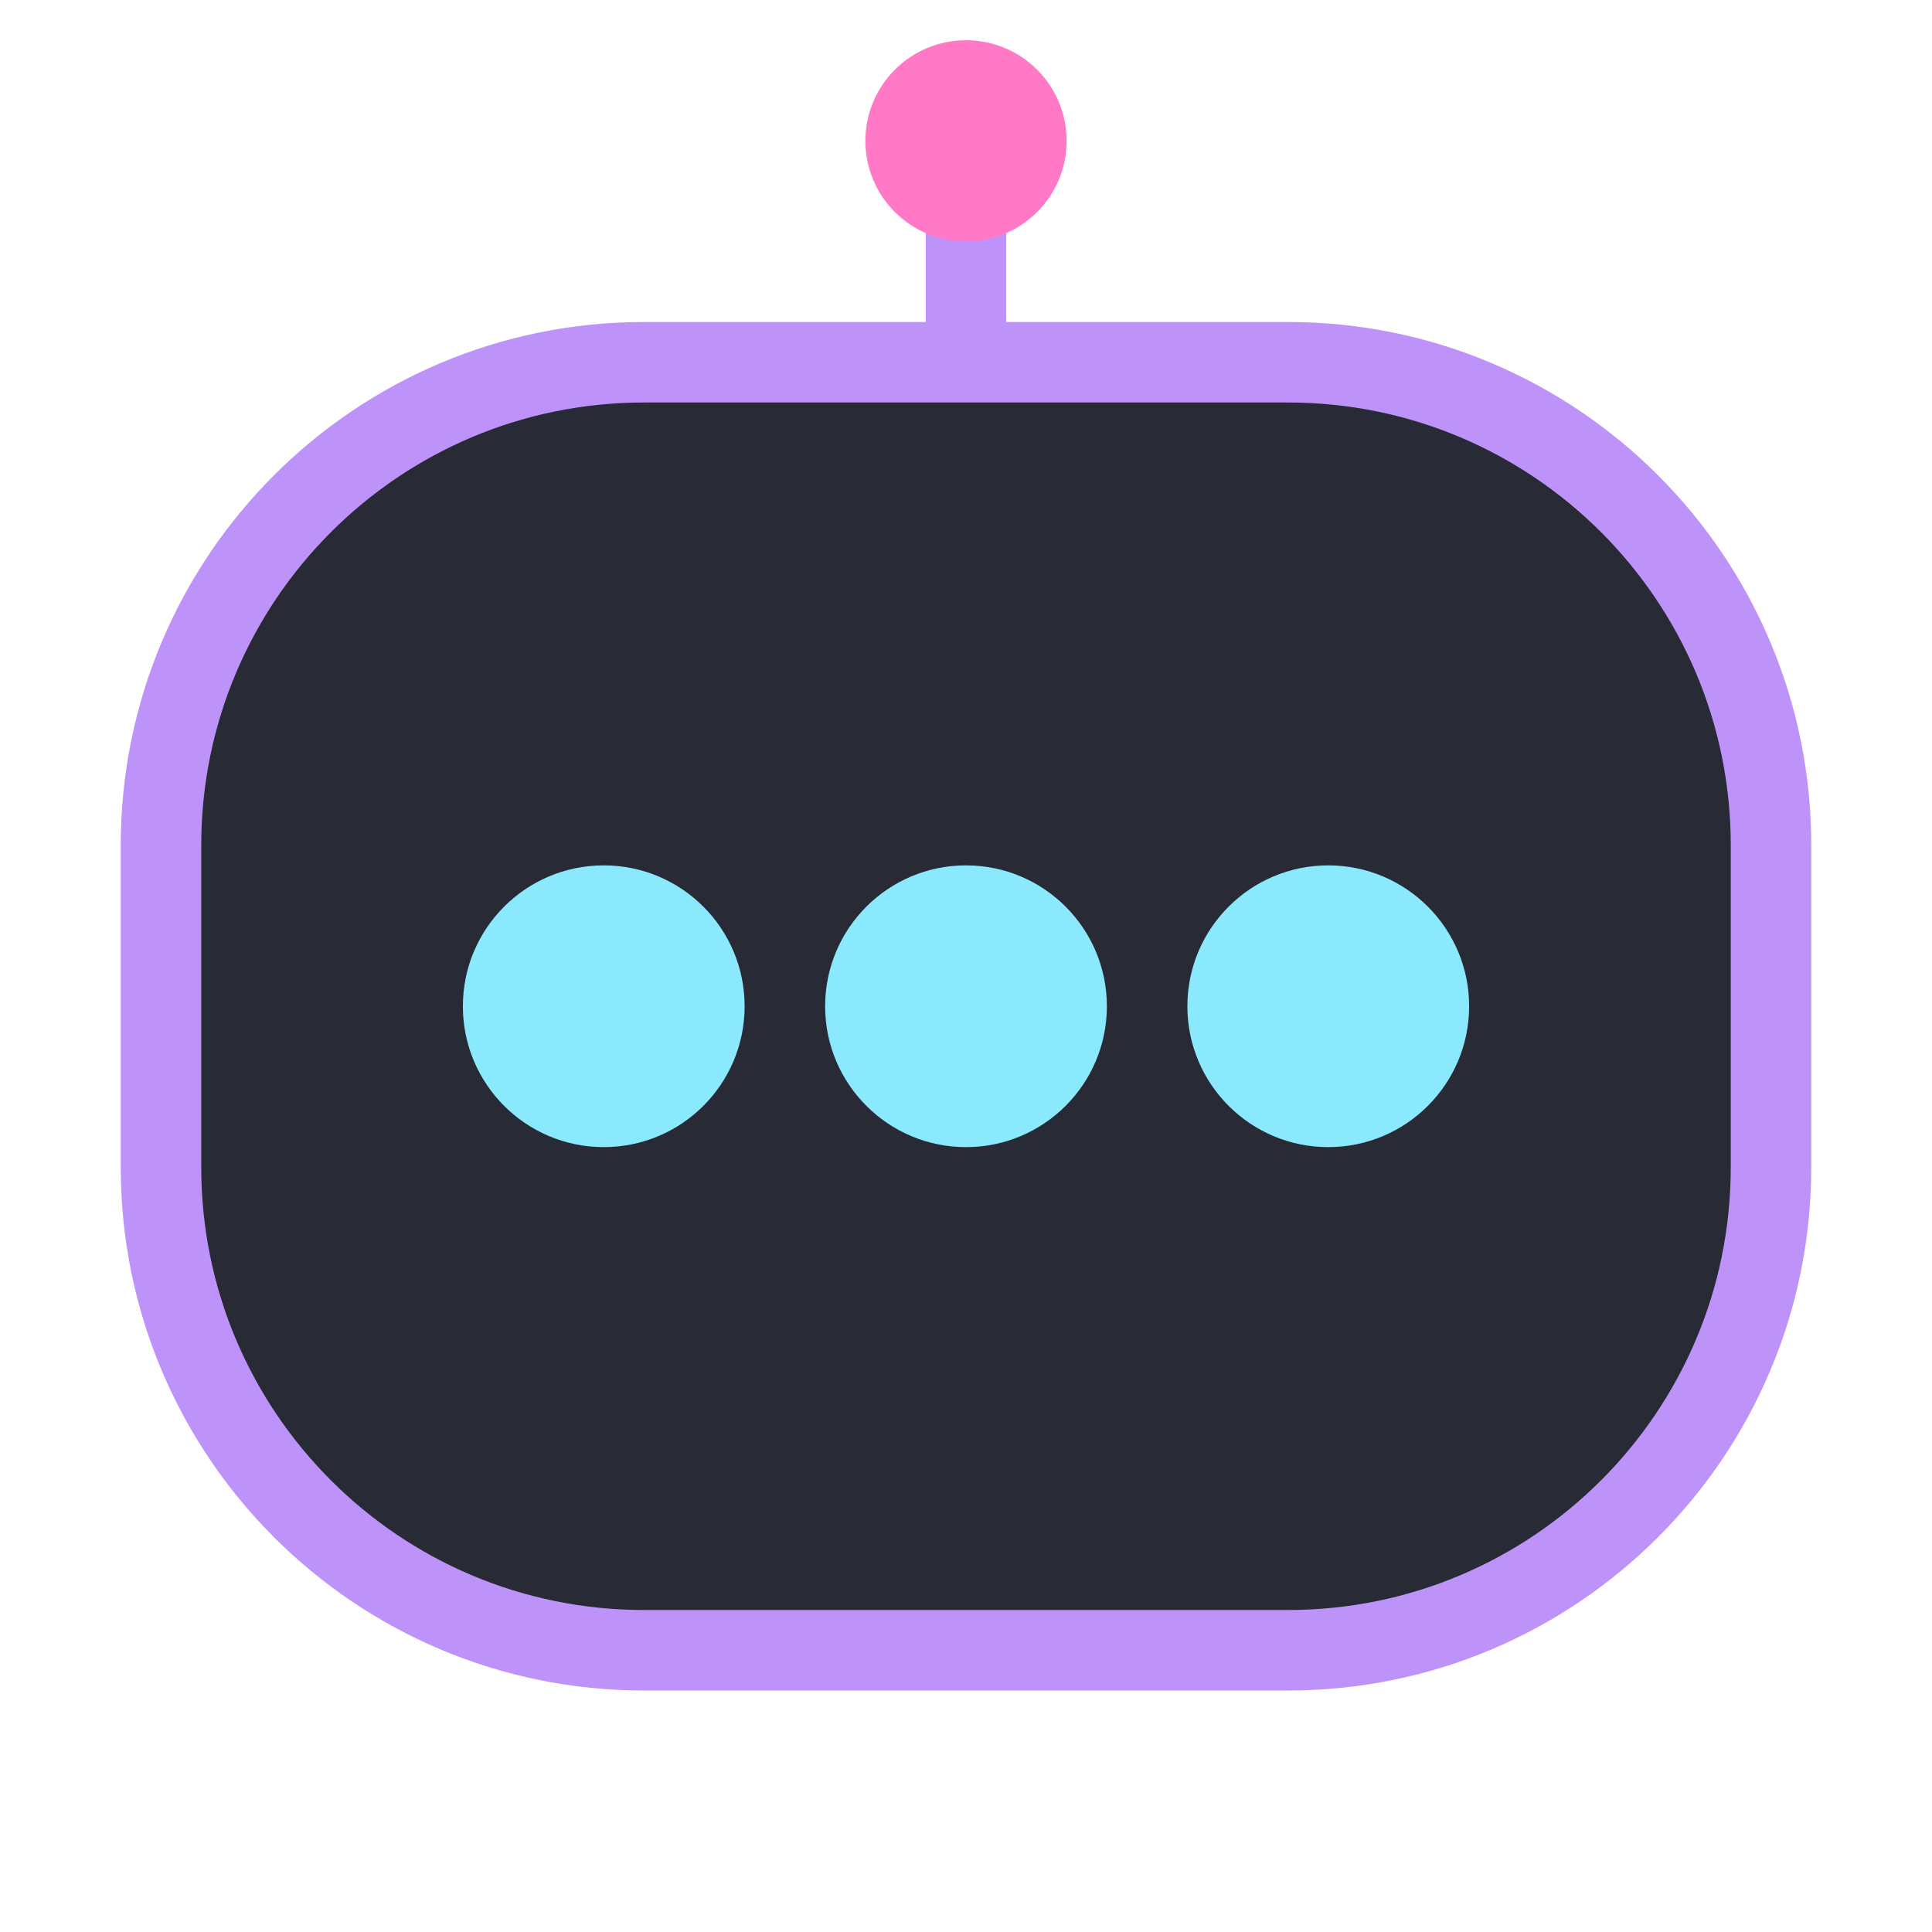
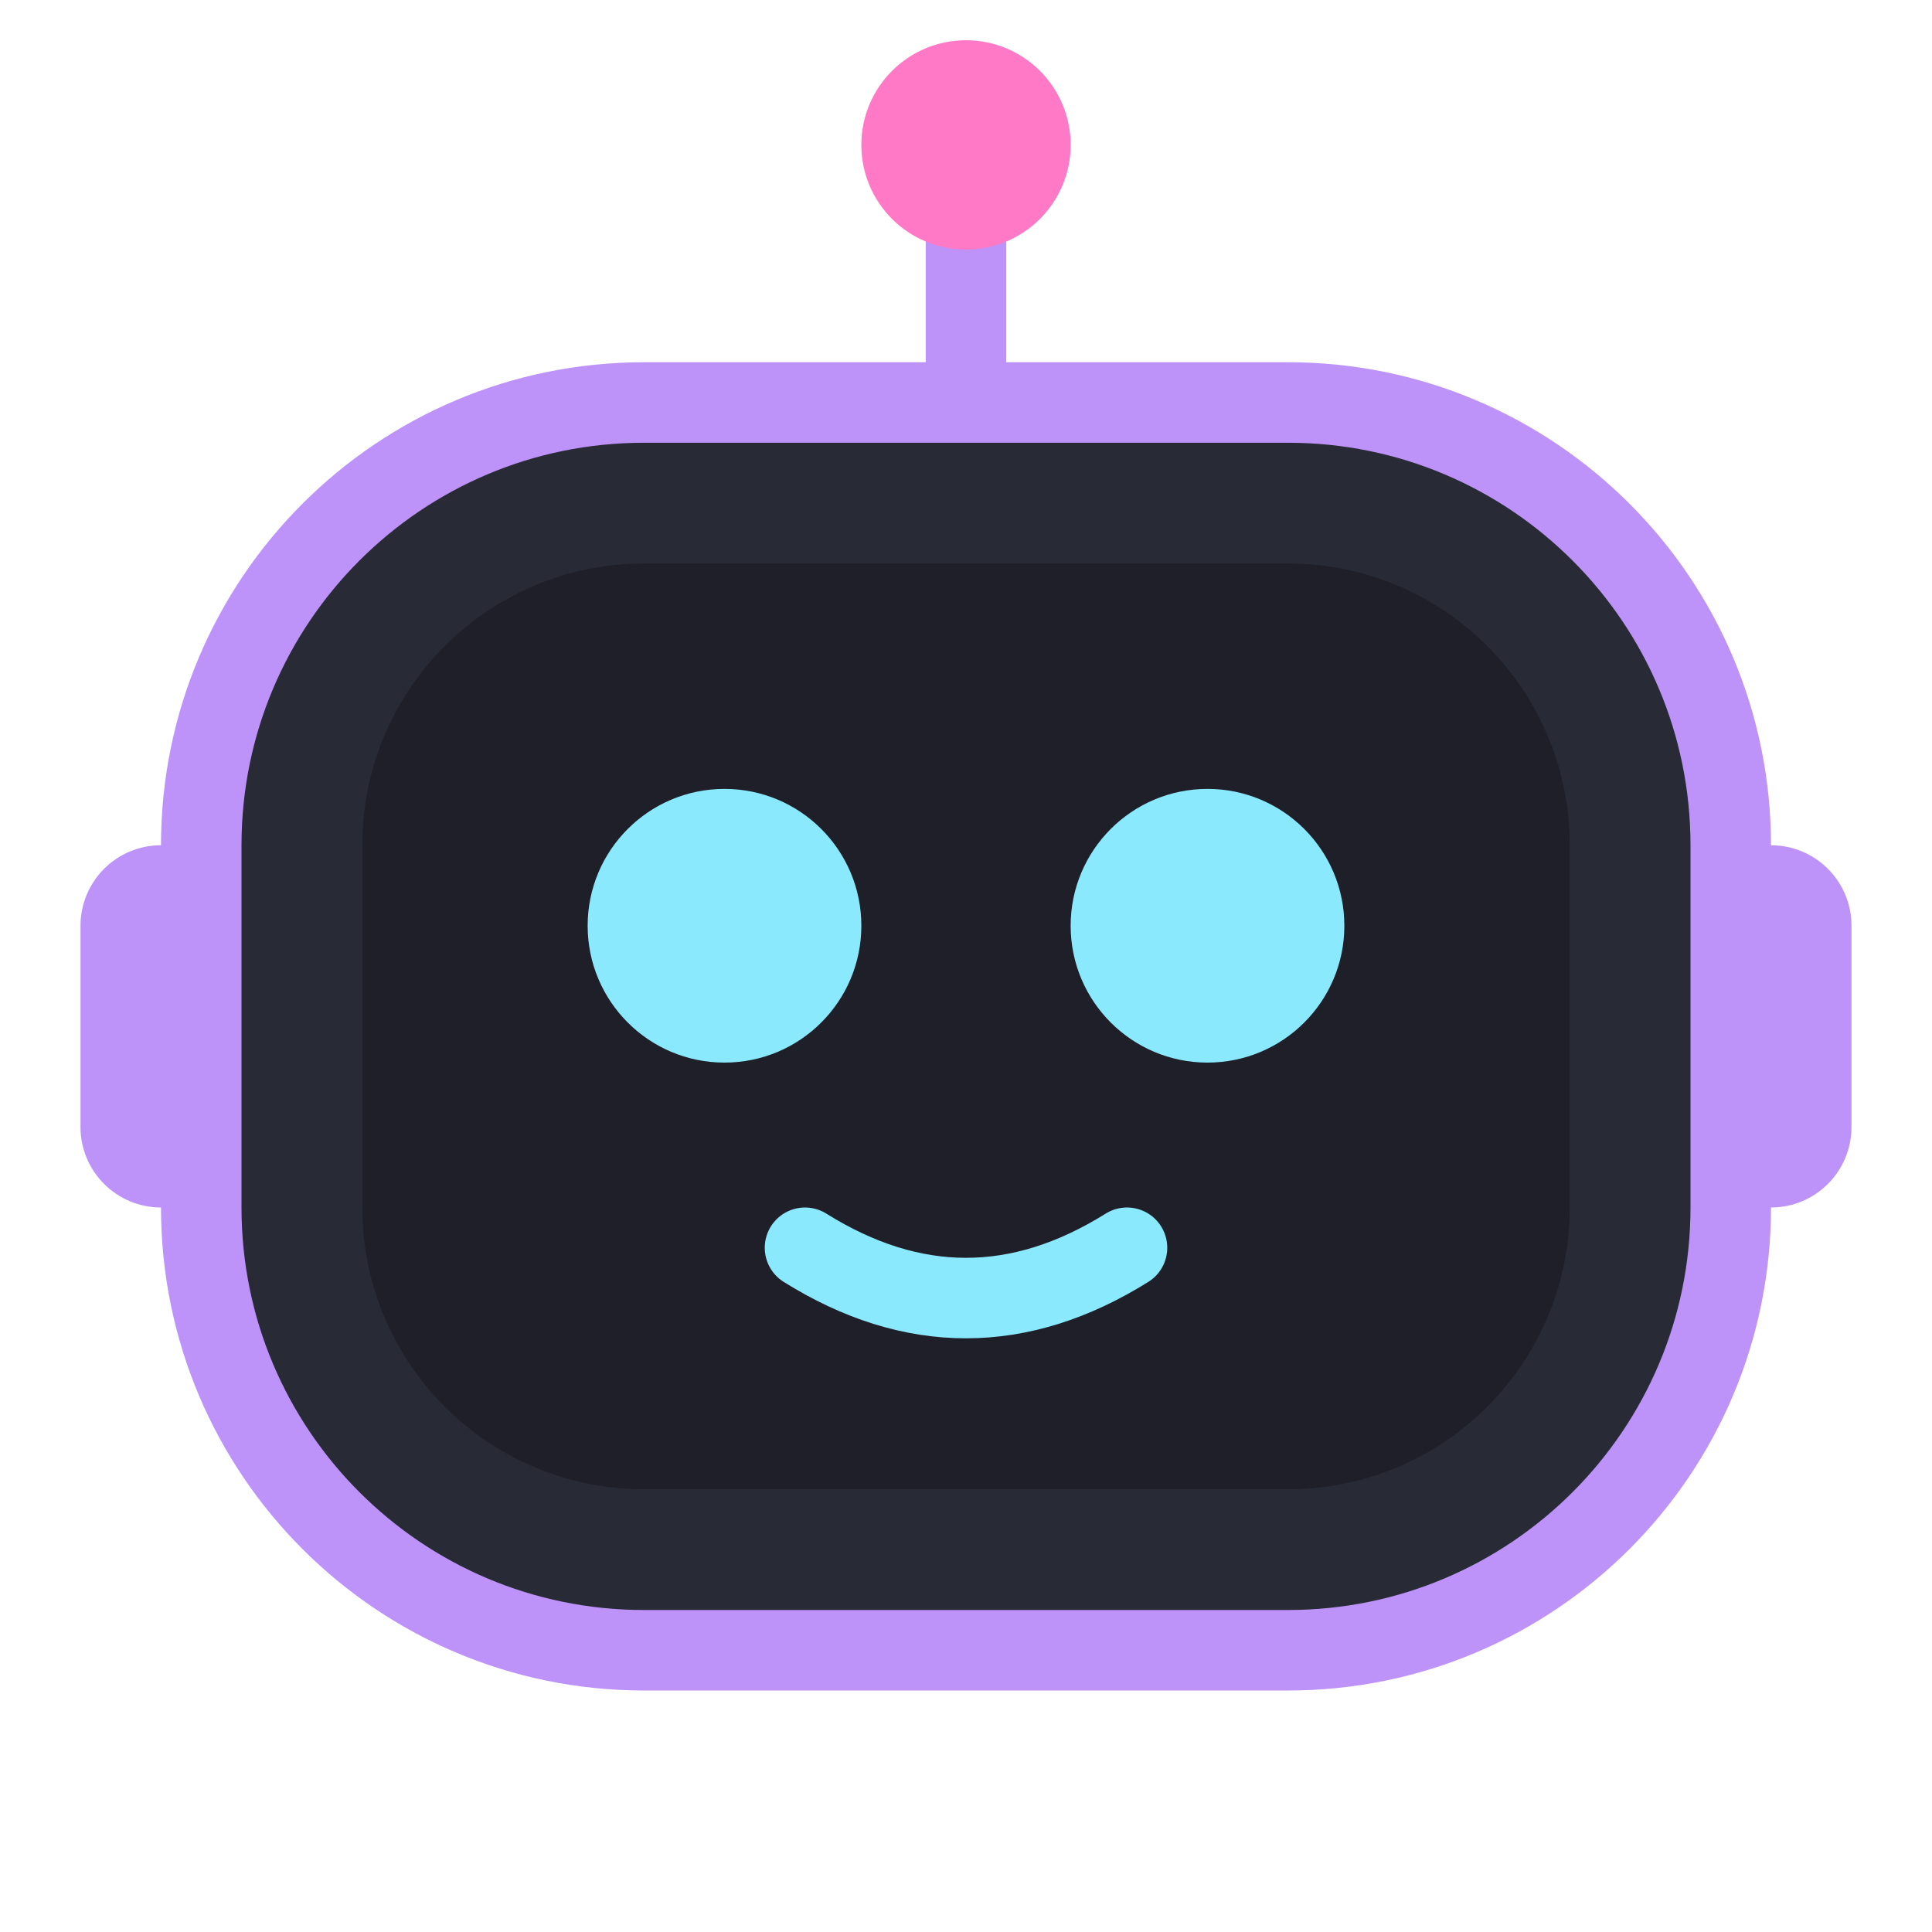
<svg xmlns="http://www.w3.org/2000/svg" viewBox="0 0 48 48" width="48" height="48">
  <style>
-     .dot { transform-box: fill-box; transform-origin: center; animation: breathe 2.4s ease-in-out infinite; }
-     .d2 { animation-delay: .3s; } .d3 { animation-delay: .6s; }
    .lamp { animation: glow 3.2s ease-in-out infinite; }
-     @keyframes breathe { 0%, 100% { opacity: .45; transform: scale(.85); } 50% { opacity: 1; transform: scale(1); } }
-     @keyframes glow { 0%, 100% { opacity: .5; } 50% { opacity: 1; } }
-     @media (prefers-reduced-motion: reduce) { .dot, .lamp { animation: none; opacity: 1; transform: none; } }
+     .blink { transform-box: fill-box; transform-origin: center; animation: blink 4.5s infinite; }
+     .bob { animation: bob 2.6s ease-in-out infinite; }
+     .spin { transform-box: fill-box; transform-origin: center; animation: spin 1.6s linear infinite; }
+     .pulse { transform-box: fill-box; transform-origin: center; animation: pulse 1.2s ease-in-out infinite; }
+     .dot { animation: dots 1.2s ease-in-out infinite; } .d2 { animation-delay: .2s; } .d3 { animation-delay: .4s; }
+     .float { animation: float 2.4s ease-in-out infinite; } .f2 { animation-delay: .8s; }
+     .twinkle { animation: glow 0.9s ease-in-out infinite; }
+     @keyframes glow { 0%, 100% { opacity: .45; } 50% { opacity: 1; } }
+     @keyframes blink { 0%, 92%, 100% { transform: scaleY(1); } 95% { transform: scaleY(.1); } }
+     @keyframes bob { 0%, 100% { transform: translateY(0); } 50% { transform: translateY(-1px); } }
+     @keyframes spin { to { transform: rotate(360deg); } }
+     @keyframes pulse { 0%, 100% { transform: scale(.9); } 50% { transform: scale(1.1); } }
+     @keyframes dots { 0%, 100% { opacity: .3; } 50% { opacity: 1; } }
+     @keyframes float { 0% { opacity: 0; transform: translate(0, 2px); } 30% { opacity: 1; } 100% { opacity: 0; transform: translate(2px, -5px); } }
+     @media (prefers-reduced-motion: reduce) { * { animation: none !important; } }
  </style>
-   <line x1="24" y1="9" x2="24" y2="4.5" stroke="#bd93f9" stroke-width="2" stroke-linecap="round" />
-   <circle class="lamp" cx="24" cy="3.5" r="2.5" fill="#ff79c6" />
-   <rect x="4" y="9" width="40" height="32" rx="12" fill="#282a36" stroke="#bd93f9" stroke-width="2" />
-   <circle class="dot d1" cx="15" cy="25" r="3.5" fill="#8be9fd" />
-   <circle class="dot d2" cx="24" cy="25" r="3.5" fill="#8be9fd" />
-   <circle class="dot d3" cx="33" cy="25" r="3.5" fill="#8be9fd" />
+   <g class="bob">
+     <line x1="24" y1="10" x2="24" y2="5" stroke="#bd93f9" stroke-width="2" stroke-linecap="round" />
+     <circle class="lamp" cx="24" cy="3.6" r="2.6" fill="#ff79c6" />
+     <rect x="2" y="21" width="4" height="9" rx="2" fill="#bd93f9" />
+     <rect x="42" y="21" width="4" height="9" rx="2" fill="#bd93f9" />
+     <rect x="5" y="10" width="38" height="31" rx="11" fill="#282a36" stroke="#bd93f9" stroke-width="2" />
+     <rect x="9" y="14" width="30" height="23" rx="7" fill="#1e1f29" />
+     <circle class="blink" cx="18" cy="23" r="3.4" fill="#8be9fd" />
+     <circle class="blink" cx="30" cy="23" r="3.4" fill="#8be9fd" />
+     <path d="M20 31 Q24 33.5 28 31" fill="none" stroke="#8be9fd" stroke-width="2" stroke-linecap="round" stroke-linejoin="round" />
+   </g>
</svg>
